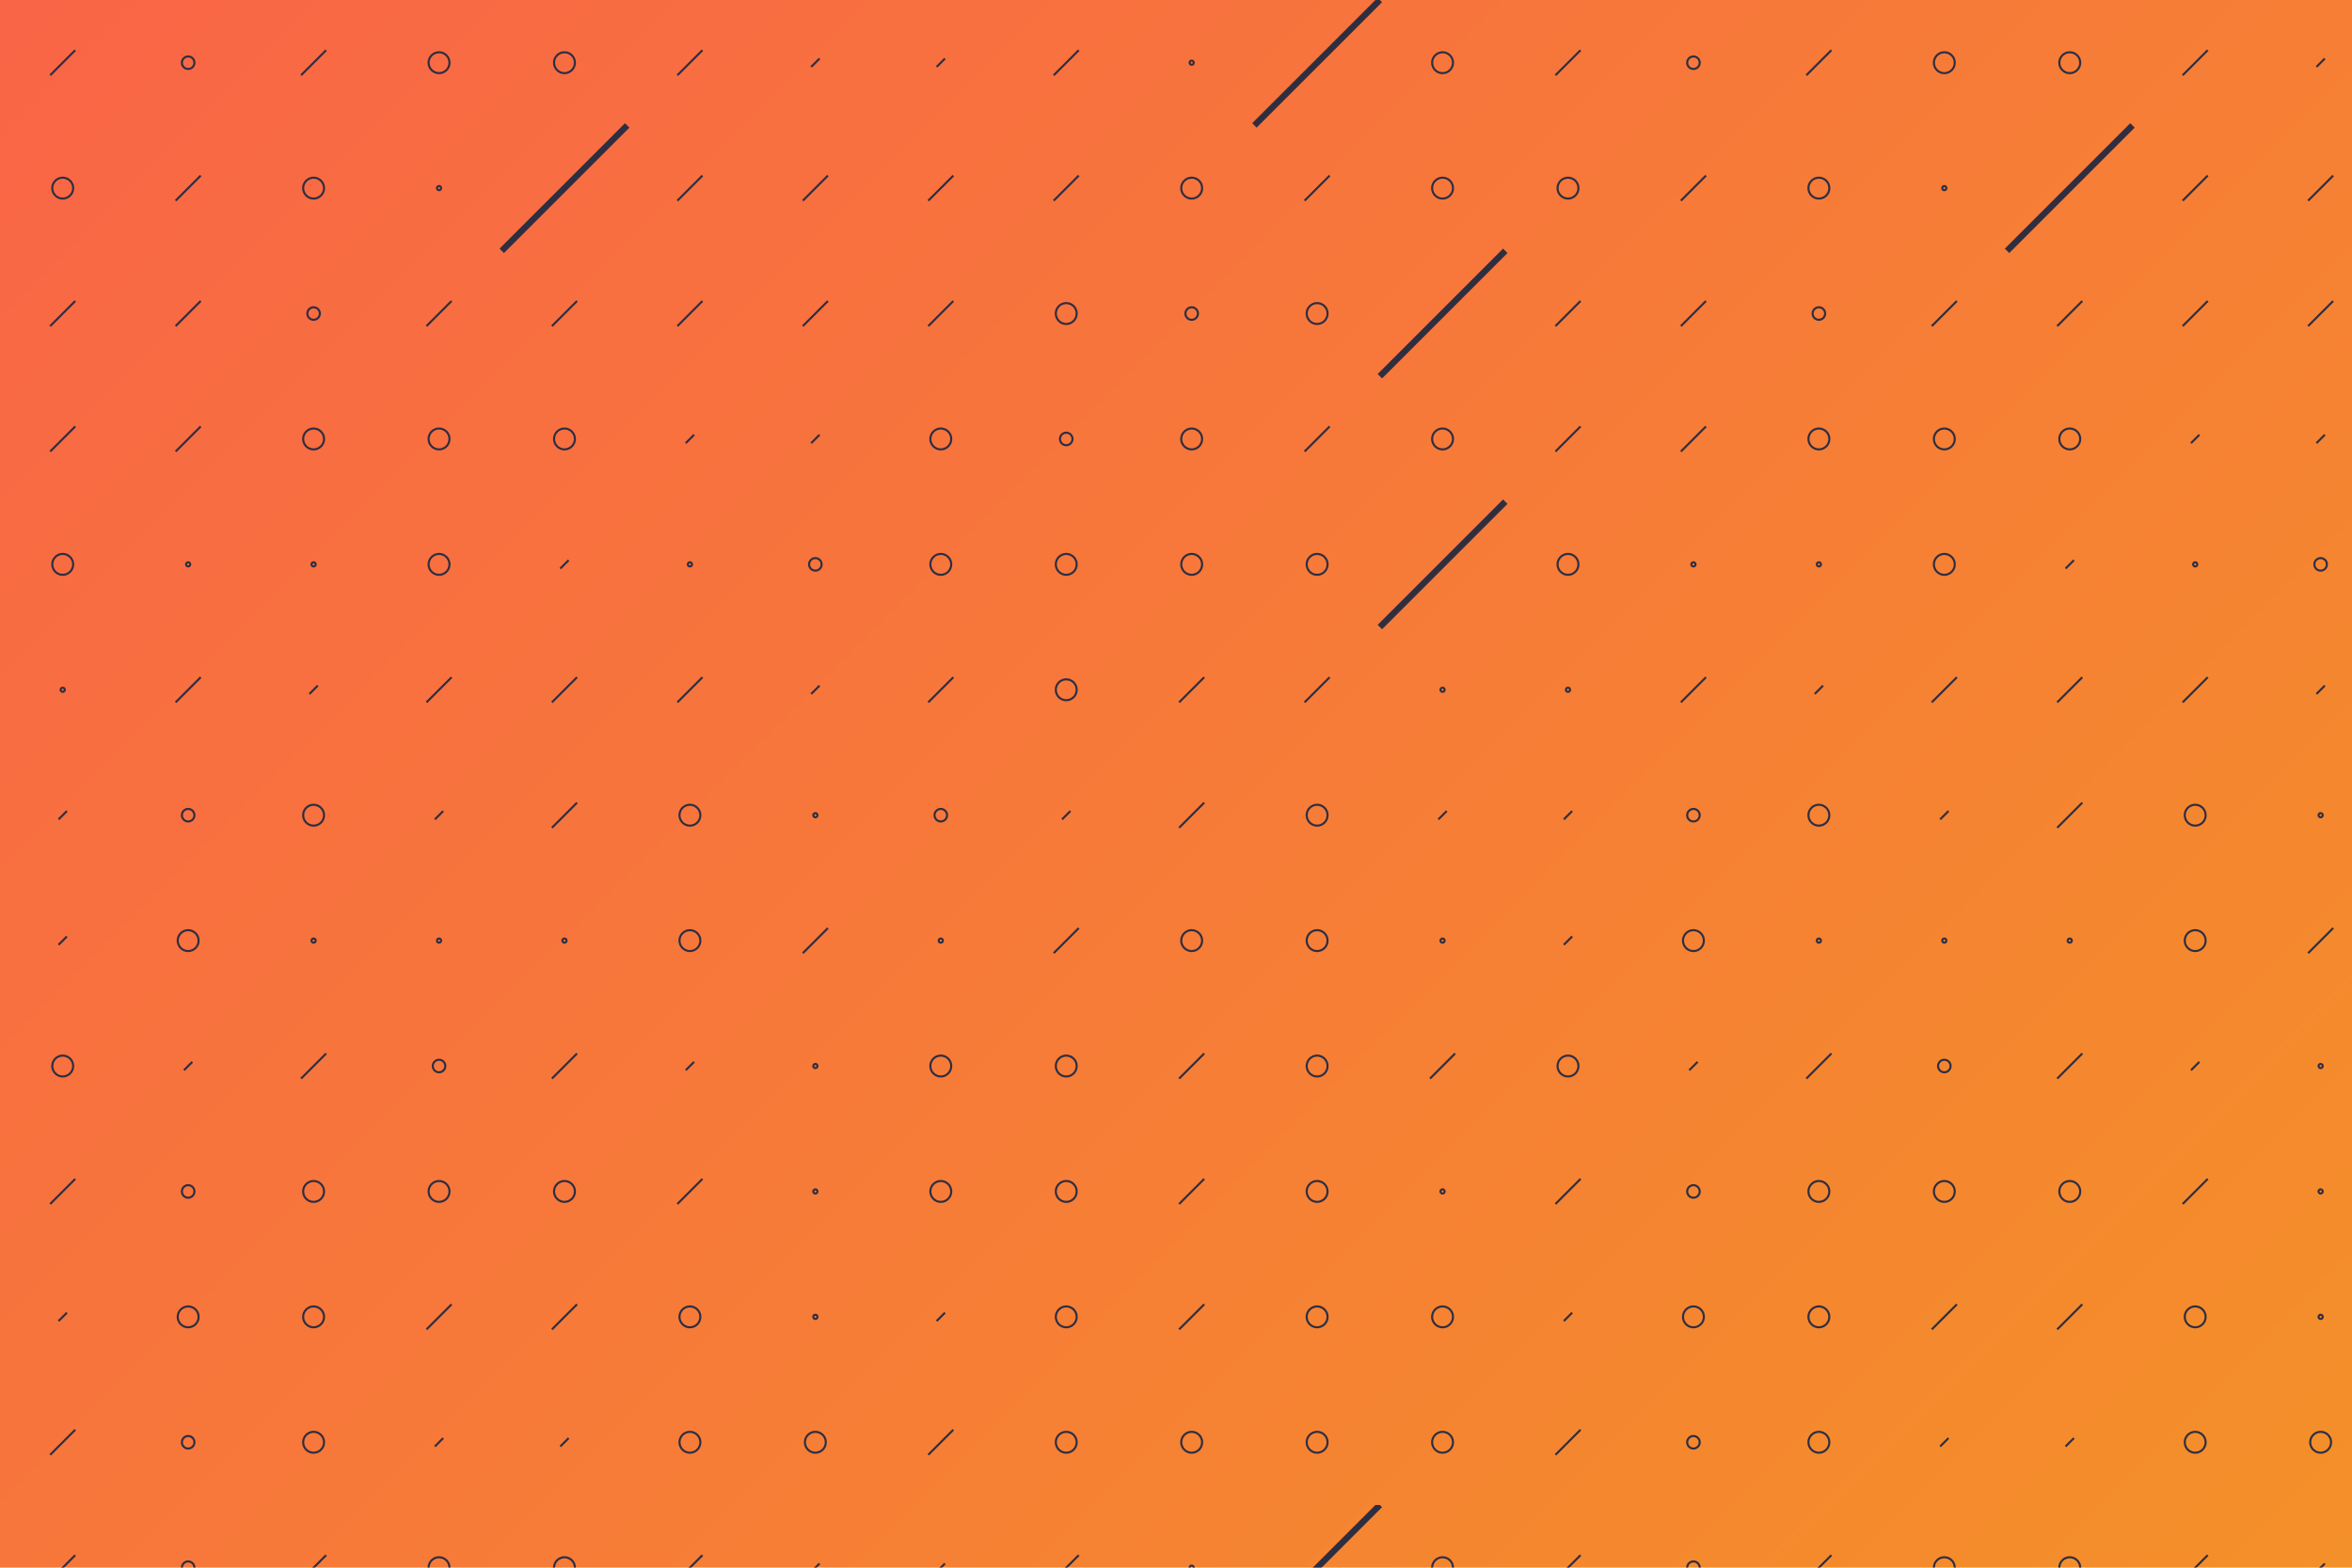
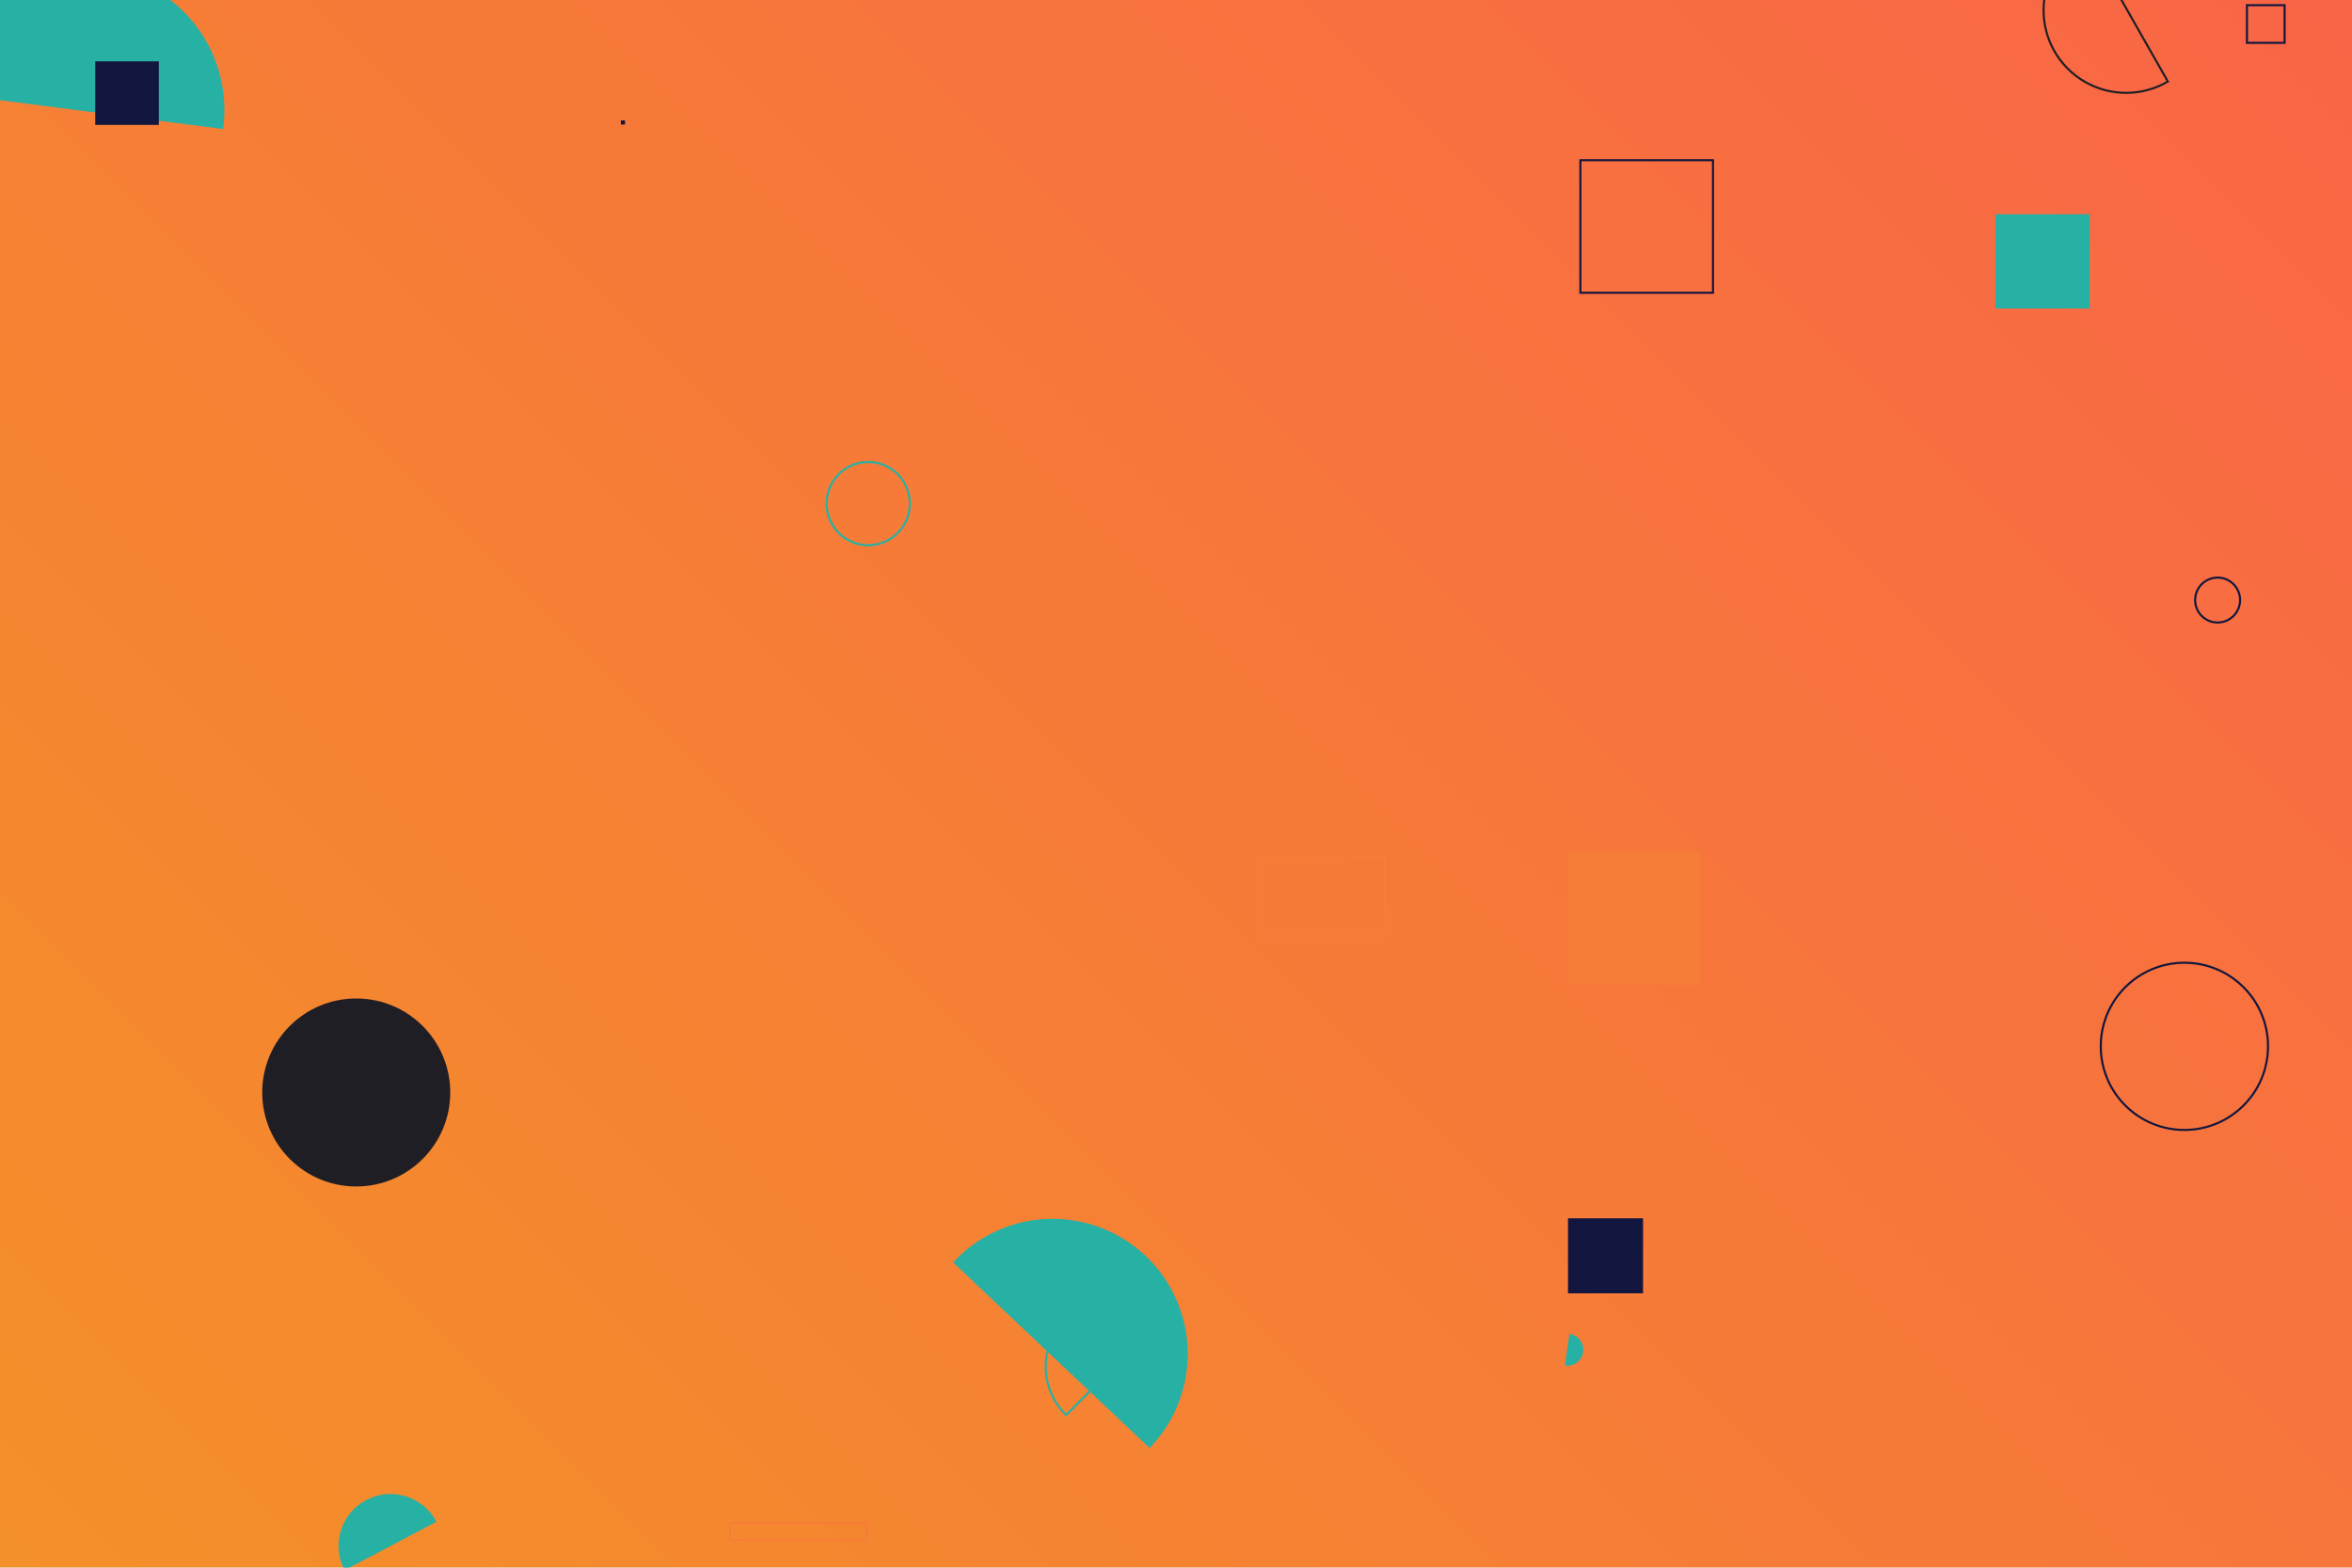
- <svg xmlns="http://www.w3.org/2000/svg" xmlns:xlink="http://www.w3.org/1999/xlink" version="1.1" width="1125" height="750" preserveAspectRatio="none" viewBox="0 0 1125 750">
-   <g mask="url(&quot;#SvgjsMask1571&quot;)" fill="none">
-     <rect width="1125" height="750" x="0" y="0" fill="url(&quot;#SvgjsLinearGradient1572&quot;)" />
-     <use xlink:href="#SvgjsSymbol1579" x="0" y="0" />
-     <use xlink:href="#SvgjsSymbol1579" x="0" y="720" />
-     <use xlink:href="#SvgjsSymbol1579" x="720" y="0" />
-     <use xlink:href="#SvgjsSymbol1579" x="720" y="720" />
+ <svg xmlns="http://www.w3.org/2000/svg" version="1.1" width="1125" height="750" preserveAspectRatio="none" viewBox="0 0 1125 750">
+   <g mask="url(&quot;#SvgjsMask1012&quot;)" fill="none">
+     <rect width="1125" height="750" x="0" y="0" fill="url(&quot;#SvgjsLinearGradient1013&quot;)" />
+     <path d="M349.16 728.61L414.48 728.61L414.48 736.86L349.16 736.86z" stroke="rgba(246, 125, 56, 1)" />
+     <path d="M748.49 653.3a7.65 7.65 0 1 0 2.2-15.14z" fill="rgba(38, 177, 164, 1)" />
+     <path d="M1049.97 287.07 a10.75 10.75 0 1 0 21.5 0 a10.75 10.75 0 1 0 -21.5 0z" stroke="rgba(19, 22, 62, 1)" />
+     <path d="M1074.75 2.48L1092.76 2.48L1092.76 20.49L1074.75 20.49z" stroke="rgba(19, 22, 62, 1)" />
+     <path d="M125.42 522.65 a44.97 44.97 0 1 0 89.94 0 a44.97 44.97 0 1 0 -89.94 0z" fill="rgba(31, 30, 37, 1)" />
+     <path d="M395.38 240.92 a19.91 19.91 0 1 0 39.82 0 a19.91 19.91 0 1 0 -39.82 0z" stroke="rgba(38, 177, 164, 1)" />
+     <path d="M750.16 407.64L813.08 407.64L813.08 471.14L750.16 471.14z" fill="rgba(246, 125, 56, 1)" />
+     <path d="M601.69 410.22L662.33 410.22L662.33 447.64L601.69 447.64z" stroke="rgba(246, 125, 56, 1)" />
+     <path d="M555.67 630.94a32.44 32.44 0 1 0-45.71 46.04z" stroke="rgba(38, 177, 164, 1)" />
+     <path d="M997.85-29.64a39.5 39.5 0 1 0 39.08 68.65z" stroke="rgba(31, 30, 37, 1)" />
+     <path d="M954.44 102.5L999.52 102.5L999.52 147.58L954.44 147.58z" fill="rgba(38, 177, 164, 1)" />
+     <path d="M106.71 61.72a66.49 66.49 0 1 0-131.88-17.03z" fill="rgba(38, 177, 164, 1)" />
+     <path d="M1004.83 500.58 a40 40 0 1 0 80 0 a40 40 0 1 0 -80 0z" stroke="rgba(19, 22, 62, 1)" />
+     <path d="M755.93 76.64L819.35 76.64L819.35 140.06L755.93 140.06z" stroke="rgba(19, 22, 62, 1)" />
+     <path d="M208.77 728.01a24.86 24.86 0 1 0-43.97 23.22z" fill="rgba(38, 177, 164, 1)" />
+     <path d="M549.86 692.75a64.64 64.64 0 1 0-93.96-88.78z" fill="rgba(38, 177, 164, 1)" />
+     <path d="M45.56 29.35L75.97 29.35L75.97 59.76L45.56 59.76z" fill="rgba(19, 22, 62, 1)" />
+     <path d="M750 582.85L785.89 582.85L785.89 618.74L750 618.74z" fill="rgba(19, 22, 62, 1)" />
+     <path d="M297.46 58.09L298.45 58.09L298.45 59.08L297.46 59.08z" stroke="rgba(19, 22, 62, 1)" />
  </g>
  <defs>
-     <mask id="SvgjsMask1571">
+     <mask id="SvgjsMask1012">
      <rect width="1125" height="750" fill="#ffffff" />
    </mask>
-     <linearGradient x1="91.67%" y1="112.5%" x2="8.33%" y2="-12.5%" gradientUnits="userSpaceOnUse" id="SvgjsLinearGradient1572">
-       <stop stop-color="rgba(244, 144, 41, 1)" offset="0" />
-       <stop stop-color="rgba(249, 101, 71, 1)" offset="1" />
+     <linearGradient x1="91.67%" y1="-12.5%" x2="8.33%" y2="112.5%" gradientUnits="userSpaceOnUse" id="SvgjsLinearGradient1013">
+       <stop stop-color="rgba(249, 101, 71, 1)" offset="0" />
+       <stop stop-color="rgba(244, 144, 41, 1)" offset="1" />
    </linearGradient>
-     <path d="M-1 0 a1 1 0 1 0 2 0 a1 1 0 1 0 -2 0z" id="SvgjsPath1575" />
-     <path d="M-3 0 a3 3 0 1 0 6 0 a3 3 0 1 0 -6 0z" id="SvgjsPath1577" />
-     <path d="M-5 0 a5 5 0 1 0 10 0 a5 5 0 1 0 -10 0z" id="SvgjsPath1574" />
-     <path d="M2 -2 L-2 2z" id="SvgjsPath1576" />
-     <path d="M6 -6 L-6 6z" id="SvgjsPath1573" />
-     <path d="M30 -30 L-30 30z" id="SvgjsPath1578" />
  </defs>
-   <symbol id="SvgjsSymbol1579">
-     <use xlink:href="#SvgjsPath1573" x="30" y="30" stroke="rgba(47, 46, 65, 1)" />
-     <use xlink:href="#SvgjsPath1574" x="30" y="90" stroke="rgba(47, 46, 65, 1)" />
-     <use xlink:href="#SvgjsPath1573" x="30" y="150" stroke="rgba(47, 46, 65, 1)" />
-     <use xlink:href="#SvgjsPath1573" x="30" y="210" stroke="rgba(47, 46, 65, 1)" />
-     <use xlink:href="#SvgjsPath1574" x="30" y="270" stroke="rgba(47, 46, 65, 1)" />
-     <use xlink:href="#SvgjsPath1575" x="30" y="330" stroke="rgba(47, 46, 65, 1)" />
-     <use xlink:href="#SvgjsPath1576" x="30" y="390" stroke="rgba(47, 46, 65, 1)" />
-     <use xlink:href="#SvgjsPath1576" x="30" y="450" stroke="rgba(47, 46, 65, 1)" />
-     <use xlink:href="#SvgjsPath1574" x="30" y="510" stroke="rgba(47, 46, 65, 1)" />
-     <use xlink:href="#SvgjsPath1573" x="30" y="570" stroke="rgba(47, 46, 65, 1)" />
-     <use xlink:href="#SvgjsPath1576" x="30" y="630" stroke="rgba(47, 46, 65, 1)" />
-     <use xlink:href="#SvgjsPath1573" x="30" y="690" stroke="rgba(47, 46, 65, 1)" />
-     <use xlink:href="#SvgjsPath1577" x="90" y="30" stroke="rgba(47, 46, 65, 1)" />
-     <use xlink:href="#SvgjsPath1573" x="90" y="90" stroke="rgba(47, 46, 65, 1)" />
-     <use xlink:href="#SvgjsPath1573" x="90" y="150" stroke="rgba(47, 46, 65, 1)" />
-     <use xlink:href="#SvgjsPath1573" x="90" y="210" stroke="rgba(47, 46, 65, 1)" />
-     <use xlink:href="#SvgjsPath1575" x="90" y="270" stroke="rgba(47, 46, 65, 1)" />
-     <use xlink:href="#SvgjsPath1573" x="90" y="330" stroke="rgba(47, 46, 65, 1)" />
-     <use xlink:href="#SvgjsPath1577" x="90" y="390" stroke="rgba(47, 46, 65, 1)" />
-     <use xlink:href="#SvgjsPath1574" x="90" y="450" stroke="rgba(47, 46, 65, 1)" />
-     <use xlink:href="#SvgjsPath1576" x="90" y="510" stroke="rgba(47, 46, 65, 1)" />
-     <use xlink:href="#SvgjsPath1577" x="90" y="570" stroke="rgba(47, 46, 65, 1)" />
-     <use xlink:href="#SvgjsPath1574" x="90" y="630" stroke="rgba(47, 46, 65, 1)" />
-     <use xlink:href="#SvgjsPath1577" x="90" y="690" stroke="rgba(47, 46, 65, 1)" />
-     <use xlink:href="#SvgjsPath1573" x="150" y="30" stroke="rgba(47, 46, 65, 1)" />
-     <use xlink:href="#SvgjsPath1574" x="150" y="90" stroke="rgba(47, 46, 65, 1)" />
-     <use xlink:href="#SvgjsPath1577" x="150" y="150" stroke="rgba(47, 46, 65, 1)" />
-     <use xlink:href="#SvgjsPath1574" x="150" y="210" stroke="rgba(47, 46, 65, 1)" />
-     <use xlink:href="#SvgjsPath1575" x="150" y="270" stroke="rgba(47, 46, 65, 1)" />
-     <use xlink:href="#SvgjsPath1576" x="150" y="330" stroke="rgba(47, 46, 65, 1)" />
-     <use xlink:href="#SvgjsPath1574" x="150" y="390" stroke="rgba(47, 46, 65, 1)" />
-     <use xlink:href="#SvgjsPath1575" x="150" y="450" stroke="rgba(47, 46, 65, 1)" />
-     <use xlink:href="#SvgjsPath1573" x="150" y="510" stroke="rgba(47, 46, 65, 1)" />
-     <use xlink:href="#SvgjsPath1574" x="150" y="570" stroke="rgba(47, 46, 65, 1)" />
-     <use xlink:href="#SvgjsPath1574" x="150" y="630" stroke="rgba(47, 46, 65, 1)" />
-     <use xlink:href="#SvgjsPath1574" x="150" y="690" stroke="rgba(47, 46, 65, 1)" />
-     <use xlink:href="#SvgjsPath1574" x="210" y="30" stroke="rgba(47, 46, 65, 1)" />
-     <use xlink:href="#SvgjsPath1575" x="210" y="90" stroke="rgba(47, 46, 65, 1)" />
-     <use xlink:href="#SvgjsPath1573" x="210" y="150" stroke="rgba(47, 46, 65, 1)" />
-     <use xlink:href="#SvgjsPath1574" x="210" y="210" stroke="rgba(47, 46, 65, 1)" />
-     <use xlink:href="#SvgjsPath1574" x="210" y="270" stroke="rgba(47, 46, 65, 1)" />
-     <use xlink:href="#SvgjsPath1573" x="210" y="330" stroke="rgba(47, 46, 65, 1)" />
-     <use xlink:href="#SvgjsPath1576" x="210" y="390" stroke="rgba(47, 46, 65, 1)" />
-     <use xlink:href="#SvgjsPath1575" x="210" y="450" stroke="rgba(47, 46, 65, 1)" />
-     <use xlink:href="#SvgjsPath1577" x="210" y="510" stroke="rgba(47, 46, 65, 1)" />
-     <use xlink:href="#SvgjsPath1574" x="210" y="570" stroke="rgba(47, 46, 65, 1)" />
-     <use xlink:href="#SvgjsPath1573" x="210" y="630" stroke="rgba(47, 46, 65, 1)" />
-     <use xlink:href="#SvgjsPath1576" x="210" y="690" stroke="rgba(47, 46, 65, 1)" />
-     <use xlink:href="#SvgjsPath1574" x="270" y="30" stroke="rgba(47, 46, 65, 1)" />
-     <use xlink:href="#SvgjsPath1578" x="270" y="90" stroke="rgba(47, 46, 65, 1)" stroke-width="3" />
-     <use xlink:href="#SvgjsPath1573" x="270" y="150" stroke="rgba(47, 46, 65, 1)" />
-     <use xlink:href="#SvgjsPath1574" x="270" y="210" stroke="rgba(47, 46, 65, 1)" />
-     <use xlink:href="#SvgjsPath1576" x="270" y="270" stroke="rgba(47, 46, 65, 1)" />
-     <use xlink:href="#SvgjsPath1573" x="270" y="330" stroke="rgba(47, 46, 65, 1)" />
-     <use xlink:href="#SvgjsPath1573" x="270" y="390" stroke="rgba(47, 46, 65, 1)" />
-     <use xlink:href="#SvgjsPath1575" x="270" y="450" stroke="rgba(47, 46, 65, 1)" />
-     <use xlink:href="#SvgjsPath1573" x="270" y="510" stroke="rgba(47, 46, 65, 1)" />
-     <use xlink:href="#SvgjsPath1574" x="270" y="570" stroke="rgba(47, 46, 65, 1)" />
-     <use xlink:href="#SvgjsPath1573" x="270" y="630" stroke="rgba(47, 46, 65, 1)" />
-     <use xlink:href="#SvgjsPath1576" x="270" y="690" stroke="rgba(47, 46, 65, 1)" />
-     <use xlink:href="#SvgjsPath1573" x="330" y="30" stroke="rgba(47, 46, 65, 1)" />
-     <use xlink:href="#SvgjsPath1573" x="330" y="90" stroke="rgba(47, 46, 65, 1)" />
-     <use xlink:href="#SvgjsPath1573" x="330" y="150" stroke="rgba(47, 46, 65, 1)" />
-     <use xlink:href="#SvgjsPath1576" x="330" y="210" stroke="rgba(47, 46, 65, 1)" />
-     <use xlink:href="#SvgjsPath1575" x="330" y="270" stroke="rgba(47, 46, 65, 1)" />
-     <use xlink:href="#SvgjsPath1573" x="330" y="330" stroke="rgba(47, 46, 65, 1)" />
-     <use xlink:href="#SvgjsPath1574" x="330" y="390" stroke="rgba(47, 46, 65, 1)" />
-     <use xlink:href="#SvgjsPath1574" x="330" y="450" stroke="rgba(47, 46, 65, 1)" />
-     <use xlink:href="#SvgjsPath1576" x="330" y="510" stroke="rgba(47, 46, 65, 1)" />
-     <use xlink:href="#SvgjsPath1573" x="330" y="570" stroke="rgba(47, 46, 65, 1)" />
-     <use xlink:href="#SvgjsPath1574" x="330" y="630" stroke="rgba(47, 46, 65, 1)" />
-     <use xlink:href="#SvgjsPath1574" x="330" y="690" stroke="rgba(47, 46, 65, 1)" />
-     <use xlink:href="#SvgjsPath1576" x="390" y="30" stroke="rgba(47, 46, 65, 1)" />
-     <use xlink:href="#SvgjsPath1573" x="390" y="90" stroke="rgba(47, 46, 65, 1)" />
-     <use xlink:href="#SvgjsPath1573" x="390" y="150" stroke="rgba(47, 46, 65, 1)" />
-     <use xlink:href="#SvgjsPath1576" x="390" y="210" stroke="rgba(47, 46, 65, 1)" />
-     <use xlink:href="#SvgjsPath1577" x="390" y="270" stroke="rgba(47, 46, 65, 1)" />
-     <use xlink:href="#SvgjsPath1576" x="390" y="330" stroke="rgba(47, 46, 65, 1)" />
-     <use xlink:href="#SvgjsPath1575" x="390" y="390" stroke="rgba(47, 46, 65, 1)" />
-     <use xlink:href="#SvgjsPath1573" x="390" y="450" stroke="rgba(47, 46, 65, 1)" />
-     <use xlink:href="#SvgjsPath1575" x="390" y="510" stroke="rgba(47, 46, 65, 1)" />
-     <use xlink:href="#SvgjsPath1575" x="390" y="570" stroke="rgba(47, 46, 65, 1)" />
-     <use xlink:href="#SvgjsPath1575" x="390" y="630" stroke="rgba(47, 46, 65, 1)" />
-     <use xlink:href="#SvgjsPath1574" x="390" y="690" stroke="rgba(47, 46, 65, 1)" />
-     <use xlink:href="#SvgjsPath1576" x="450" y="30" stroke="rgba(47, 46, 65, 1)" />
-     <use xlink:href="#SvgjsPath1573" x="450" y="90" stroke="rgba(47, 46, 65, 1)" />
-     <use xlink:href="#SvgjsPath1573" x="450" y="150" stroke="rgba(47, 46, 65, 1)" />
-     <use xlink:href="#SvgjsPath1574" x="450" y="210" stroke="rgba(47, 46, 65, 1)" />
-     <use xlink:href="#SvgjsPath1574" x="450" y="270" stroke="rgba(47, 46, 65, 1)" />
-     <use xlink:href="#SvgjsPath1573" x="450" y="330" stroke="rgba(47, 46, 65, 1)" />
-     <use xlink:href="#SvgjsPath1577" x="450" y="390" stroke="rgba(47, 46, 65, 1)" />
-     <use xlink:href="#SvgjsPath1575" x="450" y="450" stroke="rgba(47, 46, 65, 1)" />
-     <use xlink:href="#SvgjsPath1574" x="450" y="510" stroke="rgba(47, 46, 65, 1)" />
-     <use xlink:href="#SvgjsPath1574" x="450" y="570" stroke="rgba(47, 46, 65, 1)" />
-     <use xlink:href="#SvgjsPath1576" x="450" y="630" stroke="rgba(47, 46, 65, 1)" />
-     <use xlink:href="#SvgjsPath1573" x="450" y="690" stroke="rgba(47, 46, 65, 1)" />
-     <use xlink:href="#SvgjsPath1573" x="510" y="30" stroke="rgba(47, 46, 65, 1)" />
-     <use xlink:href="#SvgjsPath1573" x="510" y="90" stroke="rgba(47, 46, 65, 1)" />
-     <use xlink:href="#SvgjsPath1574" x="510" y="150" stroke="rgba(47, 46, 65, 1)" />
-     <use xlink:href="#SvgjsPath1577" x="510" y="210" stroke="rgba(47, 46, 65, 1)" />
-     <use xlink:href="#SvgjsPath1574" x="510" y="270" stroke="rgba(47, 46, 65, 1)" />
-     <use xlink:href="#SvgjsPath1574" x="510" y="330" stroke="rgba(47, 46, 65, 1)" />
-     <use xlink:href="#SvgjsPath1576" x="510" y="390" stroke="rgba(47, 46, 65, 1)" />
-     <use xlink:href="#SvgjsPath1573" x="510" y="450" stroke="rgba(47, 46, 65, 1)" />
-     <use xlink:href="#SvgjsPath1574" x="510" y="510" stroke="rgba(47, 46, 65, 1)" />
-     <use xlink:href="#SvgjsPath1574" x="510" y="570" stroke="rgba(47, 46, 65, 1)" />
-     <use xlink:href="#SvgjsPath1574" x="510" y="630" stroke="rgba(47, 46, 65, 1)" />
-     <use xlink:href="#SvgjsPath1574" x="510" y="690" stroke="rgba(47, 46, 65, 1)" />
-     <use xlink:href="#SvgjsPath1575" x="570" y="30" stroke="rgba(47, 46, 65, 1)" />
-     <use xlink:href="#SvgjsPath1574" x="570" y="90" stroke="rgba(47, 46, 65, 1)" />
-     <use xlink:href="#SvgjsPath1577" x="570" y="150" stroke="rgba(47, 46, 65, 1)" />
-     <use xlink:href="#SvgjsPath1574" x="570" y="210" stroke="rgba(47, 46, 65, 1)" />
-     <use xlink:href="#SvgjsPath1574" x="570" y="270" stroke="rgba(47, 46, 65, 1)" />
-     <use xlink:href="#SvgjsPath1573" x="570" y="330" stroke="rgba(47, 46, 65, 1)" />
-     <use xlink:href="#SvgjsPath1573" x="570" y="390" stroke="rgba(47, 46, 65, 1)" />
-     <use xlink:href="#SvgjsPath1574" x="570" y="450" stroke="rgba(47, 46, 65, 1)" />
-     <use xlink:href="#SvgjsPath1573" x="570" y="510" stroke="rgba(47, 46, 65, 1)" />
-     <use xlink:href="#SvgjsPath1573" x="570" y="570" stroke="rgba(47, 46, 65, 1)" />
-     <use xlink:href="#SvgjsPath1573" x="570" y="630" stroke="rgba(47, 46, 65, 1)" />
-     <use xlink:href="#SvgjsPath1574" x="570" y="690" stroke="rgba(47, 46, 65, 1)" />
-     <use xlink:href="#SvgjsPath1578" x="630" y="30" stroke="rgba(47, 46, 65, 1)" stroke-width="3" />
-     <use xlink:href="#SvgjsPath1573" x="630" y="90" stroke="rgba(47, 46, 65, 1)" />
-     <use xlink:href="#SvgjsPath1574" x="630" y="150" stroke="rgba(47, 46, 65, 1)" />
-     <use xlink:href="#SvgjsPath1573" x="630" y="210" stroke="rgba(47, 46, 65, 1)" />
-     <use xlink:href="#SvgjsPath1574" x="630" y="270" stroke="rgba(47, 46, 65, 1)" />
-     <use xlink:href="#SvgjsPath1573" x="630" y="330" stroke="rgba(47, 46, 65, 1)" />
-     <use xlink:href="#SvgjsPath1574" x="630" y="390" stroke="rgba(47, 46, 65, 1)" />
-     <use xlink:href="#SvgjsPath1574" x="630" y="450" stroke="rgba(47, 46, 65, 1)" />
-     <use xlink:href="#SvgjsPath1574" x="630" y="510" stroke="rgba(47, 46, 65, 1)" />
-     <use xlink:href="#SvgjsPath1574" x="630" y="570" stroke="rgba(47, 46, 65, 1)" />
-     <use xlink:href="#SvgjsPath1574" x="630" y="630" stroke="rgba(47, 46, 65, 1)" />
-     <use xlink:href="#SvgjsPath1574" x="630" y="690" stroke="rgba(47, 46, 65, 1)" />
-     <use xlink:href="#SvgjsPath1574" x="690" y="30" stroke="rgba(47, 46, 65, 1)" />
-     <use xlink:href="#SvgjsPath1574" x="690" y="90" stroke="rgba(47, 46, 65, 1)" />
-     <use xlink:href="#SvgjsPath1578" x="690" y="150" stroke="rgba(47, 46, 65, 1)" stroke-width="3" />
-     <use xlink:href="#SvgjsPath1574" x="690" y="210" stroke="rgba(47, 46, 65, 1)" />
-     <use xlink:href="#SvgjsPath1578" x="690" y="270" stroke="rgba(47, 46, 65, 1)" stroke-width="3" />
-     <use xlink:href="#SvgjsPath1575" x="690" y="330" stroke="rgba(47, 46, 65, 1)" />
-     <use xlink:href="#SvgjsPath1576" x="690" y="390" stroke="rgba(47, 46, 65, 1)" />
-     <use xlink:href="#SvgjsPath1575" x="690" y="450" stroke="rgba(47, 46, 65, 1)" />
-     <use xlink:href="#SvgjsPath1573" x="690" y="510" stroke="rgba(47, 46, 65, 1)" />
-     <use xlink:href="#SvgjsPath1575" x="690" y="570" stroke="rgba(47, 46, 65, 1)" />
-     <use xlink:href="#SvgjsPath1574" x="690" y="630" stroke="rgba(47, 46, 65, 1)" />
-     <use xlink:href="#SvgjsPath1574" x="690" y="690" stroke="rgba(47, 46, 65, 1)" />
-   </symbol>
</svg>
